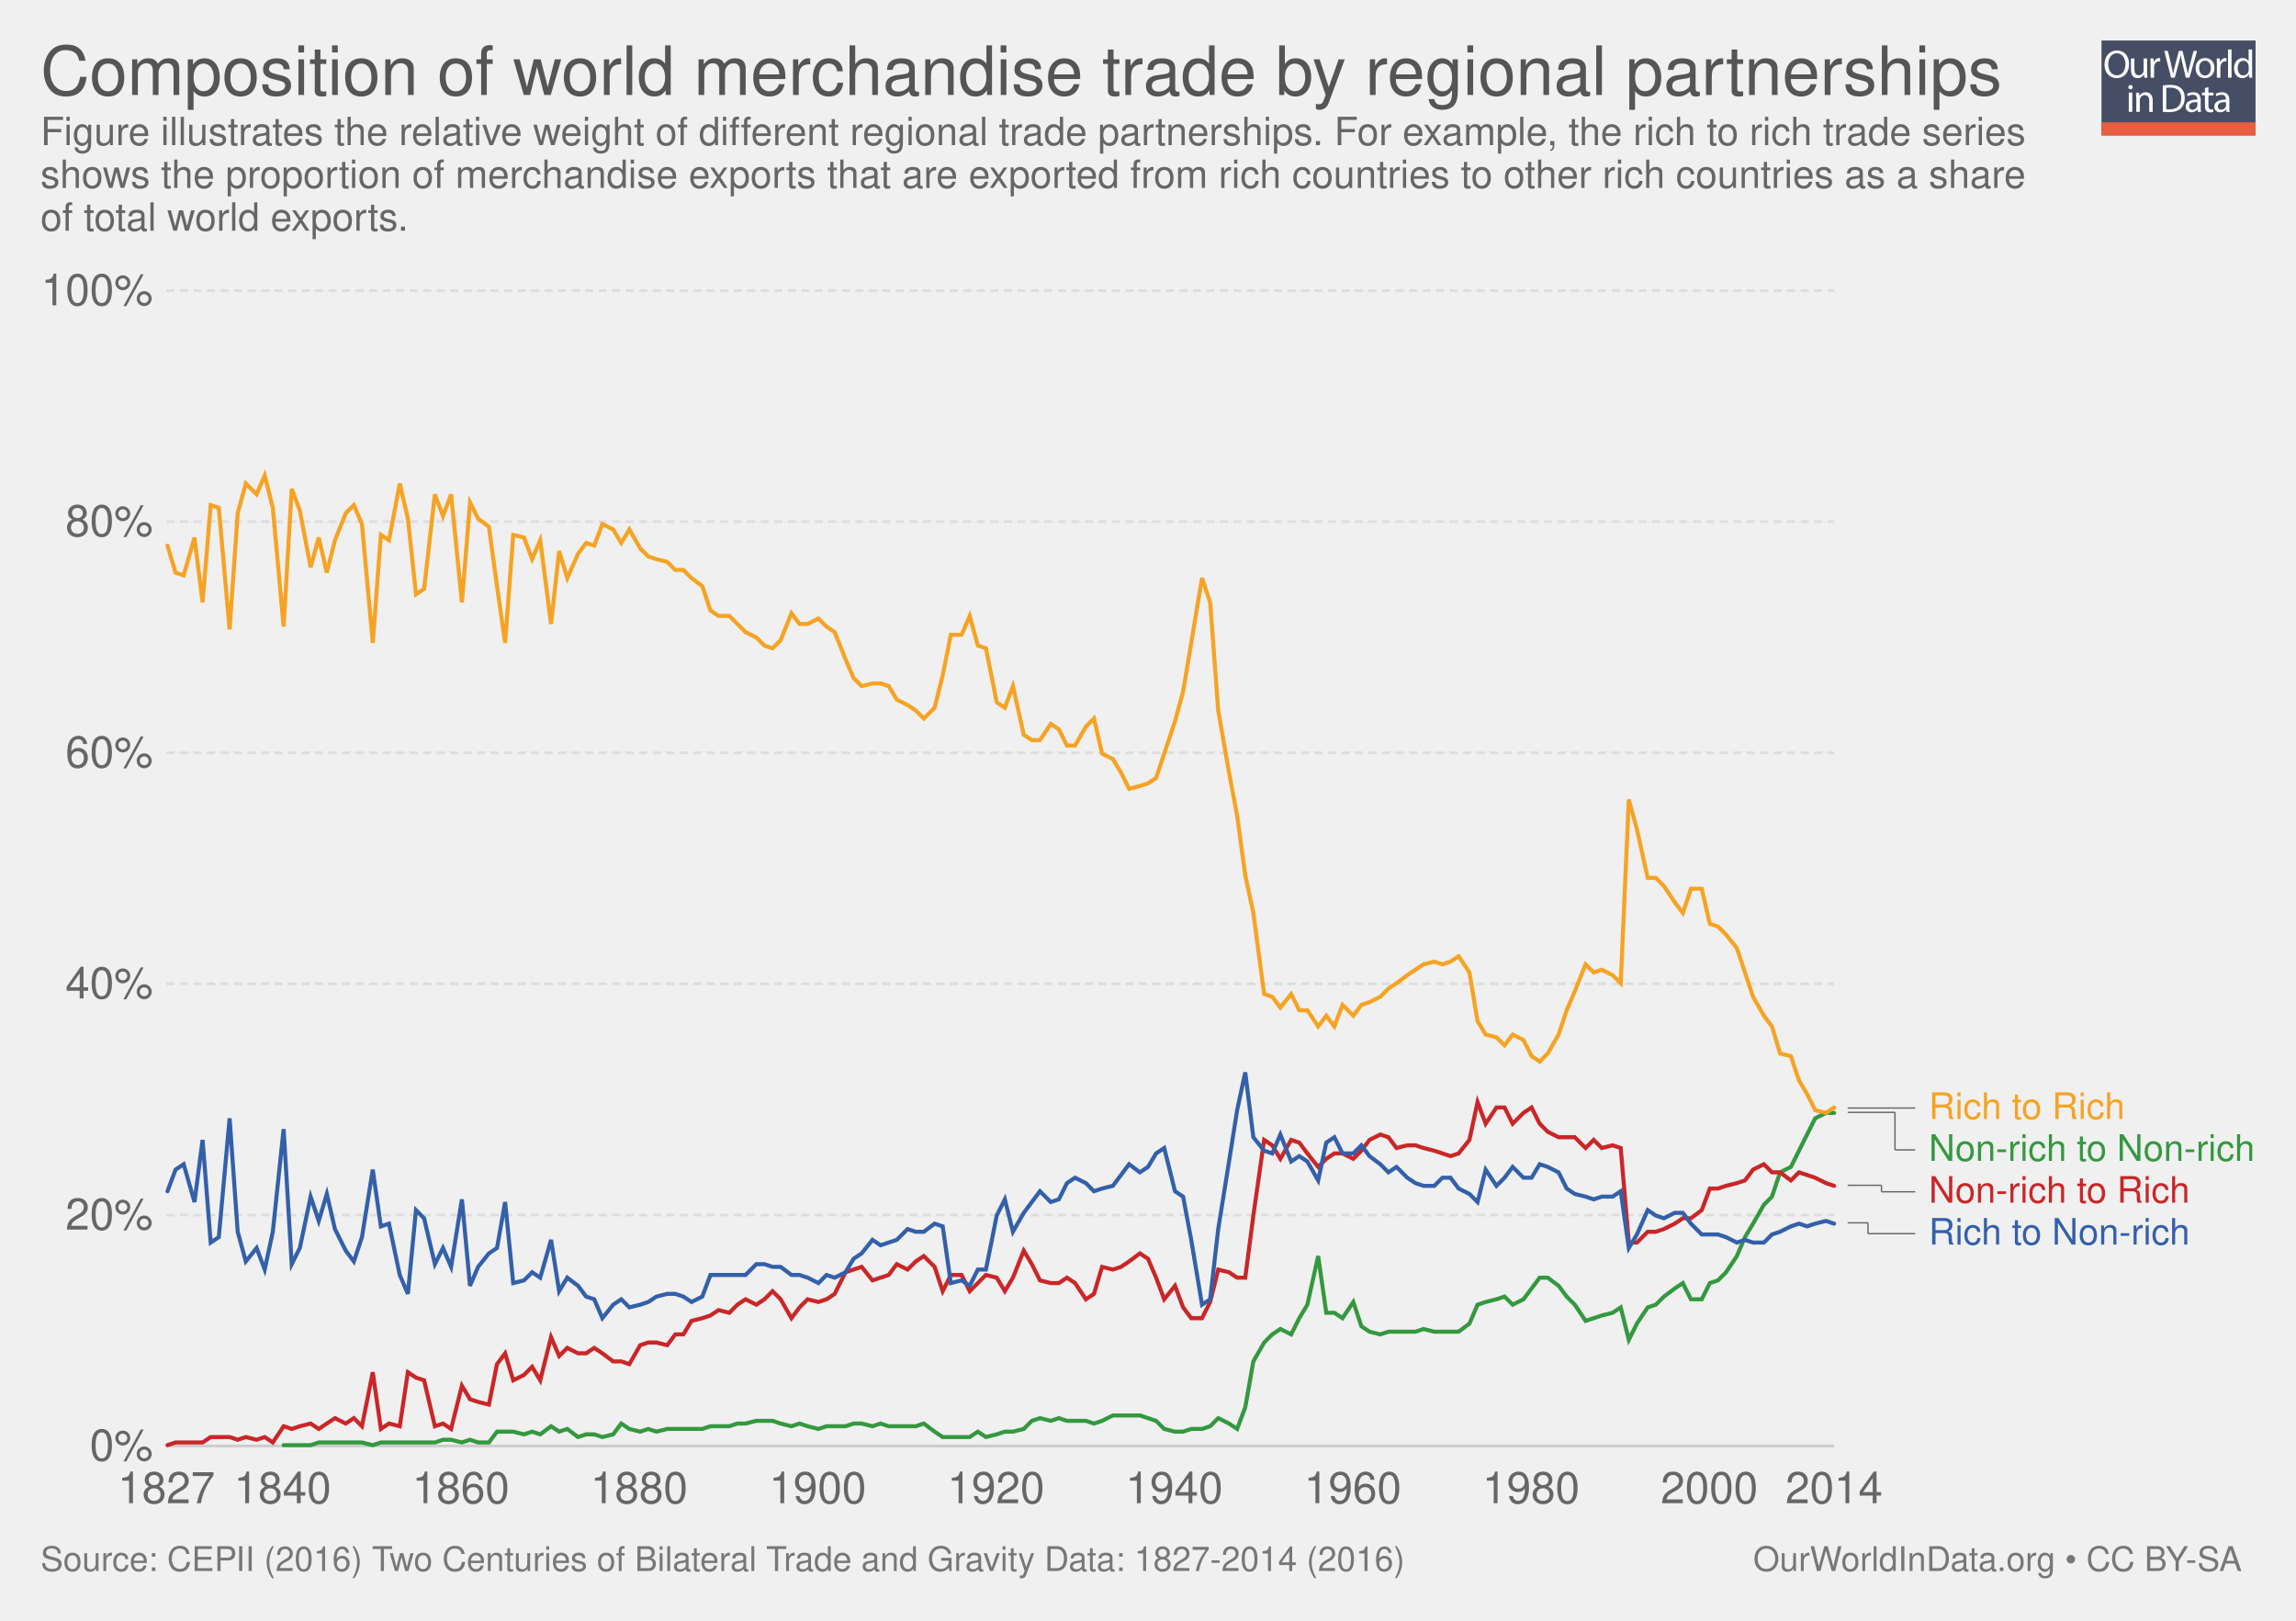
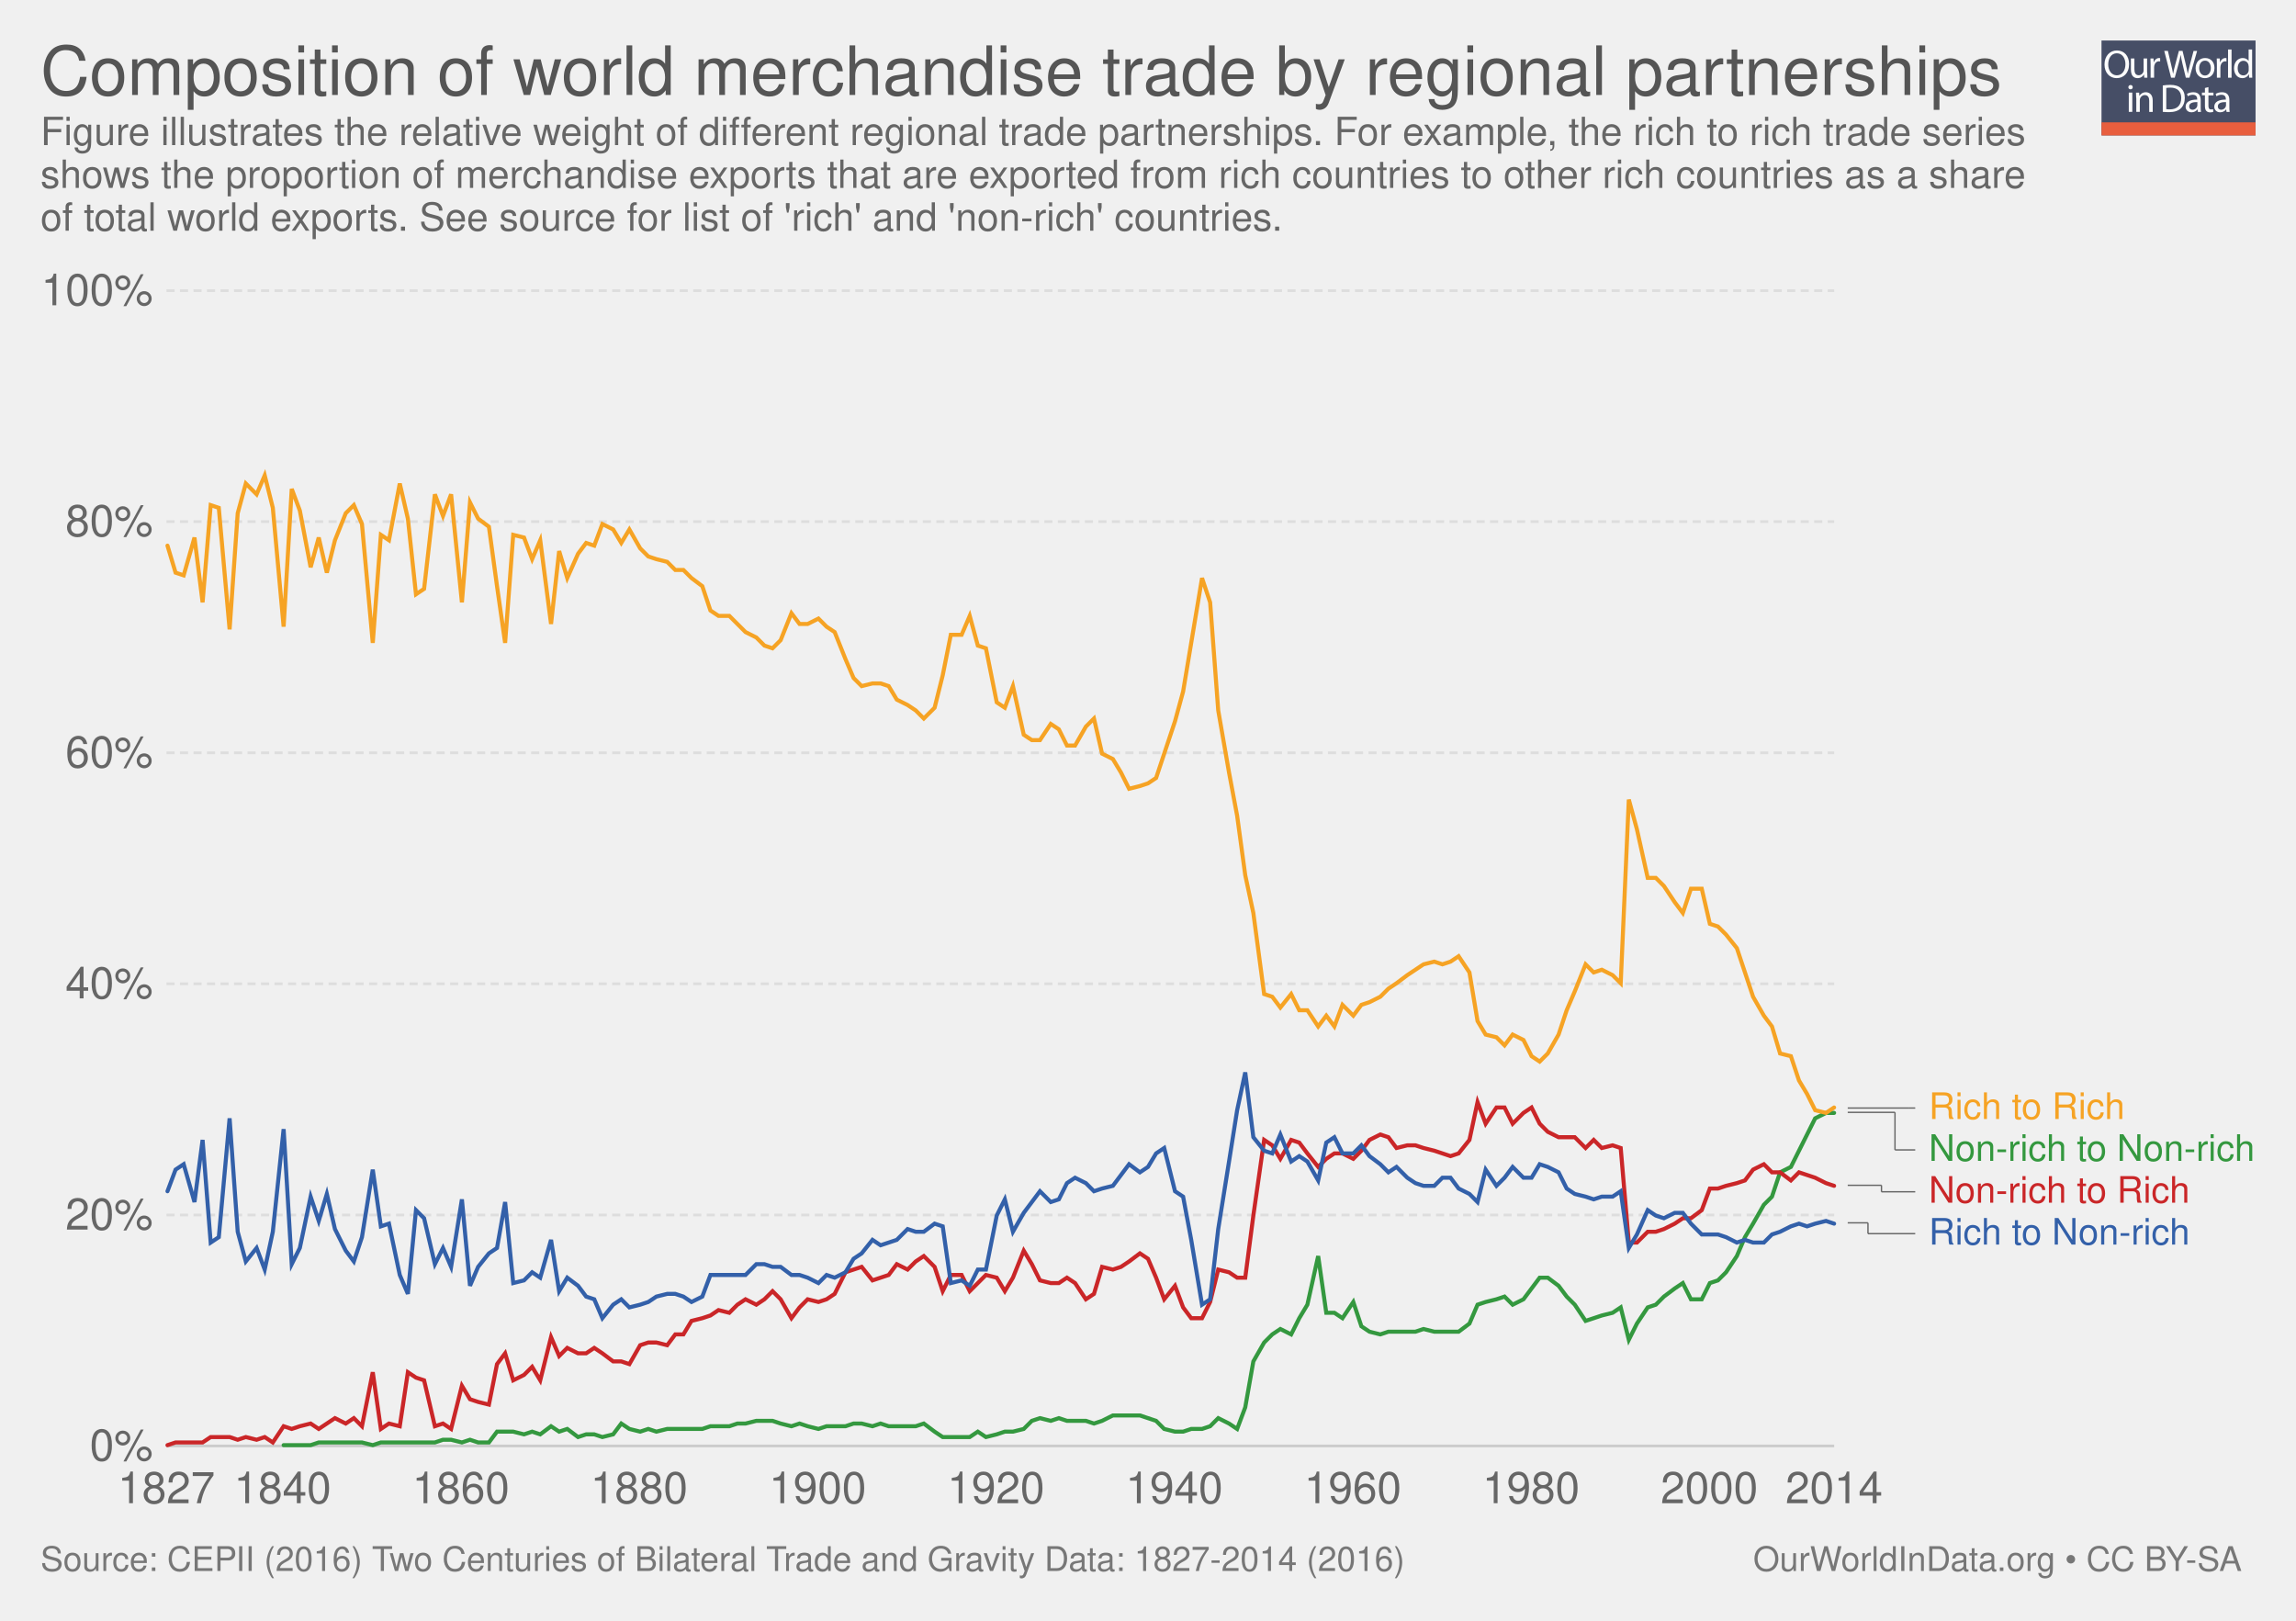
<svg xmlns="http://www.w3.org/2000/svg" xmlns:xlink="http://www.w3.org/1999/xlink" version="1.1" style="font-family: 'Helvetica Neue', Helvetica, Arial, sans-serif; font-size: 18px; background-color: white; text-rendering: optimizeLegibility; -webkit-font-smoothing: antialiased;" width="850" height="600">
  <g class="ChartTab">
    <g class="HeaderView">
      <g opacity="0.8" transform="translate(778, 15) scale(0.27)">
        <a xlink:href="https://ourworldindata.org" target="_blank">
          <g>
            <rect x="0" y="0" fill="#1B2543" width="211.2" height="130.1" />
            <rect x="0" y="112.2" fill="#E63912" width="211.2" height="17.9" />
            <g>
              <rect x="1.2" y="12.3" fill="none" width="210.2" height="99.2" />
              <path fill="#FFFFFF" d="M37.8,32.2c0,12.7-7.7,19.4-17.1,19.4c-9.7,0-16.6-7.5-16.6-18.7c0-11.7,7.3-19.3,17.1-19.3 C31.3,13.7,37.8,21.3,37.8,32.2z M9.2,32.8c0,7.9,4.3,14.9,11.8,14.9c7.5,0,11.8-6.9,11.8-15.3c0-7.3-3.8-14.9-11.8-14.9 C13.1,17.5,9.2,24.8,9.2,32.8z" />
              <path fill="#FFFFFF" d="M62.7,43.8c0,2.7,0.1,5.1,0.2,7.2h-4.3l-0.3-4.3h-0.1c-1.3,2.1-4,4.9-8.8,4.9c-4.2,0-9.1-2.3-9.1-11.6 V24.6h4.8v14.6c0,5,1.5,8.4,5.9,8.4c3.2,0,5.5-2.2,6.3-4.4c0.3-0.7,0.4-1.6,0.4-2.5V24.6h4.8V43.8z" />
              <path fill="#FFFFFF" d="M67.3,32.8c0-3.1-0.1-5.8-0.2-8.2h4.2l0.2,5.2h0.2c1.2-3.5,4.1-5.8,7.3-5.8c0.5,0,0.9,0.1,1.4,0.2v4.5 c-0.5-0.1-1-0.2-1.6-0.2c-3.4,0-5.8,2.6-6.5,6.2c-0.1,0.7-0.2,1.4-0.2,2.2V51h-4.8V32.8z" />
              <path fill="#FFFFFF" d="M95.4,51l-9.4-36.8h5l4.4,18.6c1.1,4.6,2.1,9.2,2.7,12.7h0.1c0.6-3.7,1.8-8,3-12.8l4.9-18.5h5l4.5,18.7 c1,4.4,2,8.7,2.6,12.6h0.1c0.8-4,1.8-8.1,3-12.7l4.9-18.5h4.9L120.6,51h-5L111,31.9c-1.1-4.7-1.9-8.3-2.4-12h-0.1 c-0.7,3.7-1.5,7.3-2.8,12L100.4,51H95.4z" />
              <path fill="#FFFFFF" d="M154.9,37.6c0,9.8-6.8,14-13.2,14c-7.2,0-12.7-5.2-12.7-13.6c0-8.8,5.8-14,13.1-14 C149.8,24,154.9,29.5,154.9,37.6z M133.9,37.9c0,5.8,3.3,10.1,8,10.1c4.6,0,8-4.3,8-10.3c0-4.5-2.2-10.1-7.9-10.1 C136.3,27.6,133.9,32.8,133.9,37.9z" />
              <path fill="#FFFFFF" d="M158.2,32.8c0-3.1-0.1-5.8-0.2-8.2h4.2l0.2,5.2h0.2c1.2-3.5,4.1-5.8,7.3-5.8c0.5,0,0.9,0.1,1.4,0.2v4.5 c-0.5-0.1-1-0.2-1.6-0.2c-3.4,0-5.8,2.6-6.5,6.2c-0.1,0.7-0.2,1.4-0.2,2.2V51h-4.8V32.8z" />
              <path fill="#FFFFFF" d="M173.5,12.3h4.8V51h-4.8V12.3z" />
              <path fill="#FFFFFF" d="M206.5,12.3v31.9c0,2.3,0.1,5,0.2,6.8h-4.3l-0.2-4.6H202c-1.5,2.9-4.7,5.2-9,5.2 c-6.4,0-11.3-5.4-11.3-13.4c-0.1-8.8,5.4-14.2,11.9-14.2c4,0,6.8,1.9,8,4h0.1V12.3H206.5z M201.7,35.4c0-0.6-0.1-1.4-0.2-2 c-0.7-3.1-3.3-5.6-6.9-5.6c-5,0-7.9,4.4-7.9,10.2c0,5.3,2.6,9.8,7.8,9.8c3.2,0,6.2-2.1,7.1-5.7c0.2-0.7,0.2-1.3,0.2-2.1V35.4z" />
              <path fill="#FFFFFF" d="M42.8,64c0.1,1.6-1.1,2.9-3.1,2.9c-1.7,0-2.9-1.3-2.9-2.9c0-1.7,1.3-3,3-3C41.7,61,42.8,62.3,42.8,64z M37.4,97.8V71.4h4.8v26.4H37.4z" />
              <path fill="#FFFFFF" d="M47.5,78.6c0-2.7-0.1-5-0.2-7.1h4.3l0.3,4.4h0.1c1.3-2.5,4.4-5,8.8-5c3.7,0,9.4,2.2,9.4,11.2v15.8h-4.8 V82.6c0-4.3-1.6-7.8-6.1-7.8c-3.2,0-5.6,2.2-6.5,4.9c-0.2,0.6-0.3,1.4-0.3,2.2v15.9h-4.8V78.6z" />
              <path fill="#FFFFFF" d="M84,61.6c2.9-0.4,6.3-0.8,10.1-0.8c6.8,0,11.7,1.6,14.9,4.6c3.3,3,5.2,7.3,5.2,13.2c0,6-1.9,10.9-5.3,14.3 c-3.4,3.4-9.1,5.3-16.3,5.3c-3.4,0-6.2-0.2-8.6-0.4V61.6z M88.8,94.1c1.2,0.2,3,0.3,4.8,0.3c10.2,0,15.7-5.7,15.7-15.6 c0.1-8.7-4.9-14.2-14.9-14.2c-2.5,0-4.3,0.2-5.6,0.5V94.1z" />
              <path fill="#FFFFFF" d="M132.1,97.8l-0.4-3.3h-0.2c-1.5,2.1-4.3,3.9-8.1,3.9c-5.4,0-8.1-3.8-8.1-7.6c0-6.4,5.7-9.9,15.9-9.8v-0.5 c0-2.2-0.6-6.1-6-6.1c-2.5,0-5,0.8-6.9,2l-1.1-3.2c2.2-1.4,5.4-2.3,8.7-2.3c8.1,0,10.1,5.5,10.1,10.8v9.9c0,2.3,0.1,4.5,0.4,6.3 H132.1z M131.4,84.4c-5.3-0.1-11.2,0.8-11.2,5.9c0,3.1,2.1,4.6,4.5,4.6c3.4,0,5.6-2.2,6.4-4.4c0.2-0.5,0.3-1,0.3-1.5V84.4z" />
              <path fill="#FFFFFF" d="M146.6,63.9v7.6h6.9v3.7h-6.9v14.2c0,3.3,0.9,5.1,3.6,5.1c1.3,0,2.2-0.2,2.8-0.3l0.2,3.6 c-0.9,0.4-2.4,0.7-4.3,0.7c-2.2,0-4-0.7-5.2-2c-1.4-1.4-1.9-3.8-1.9-6.9V75.1h-4.1v-3.7h4.1v-6.3L146.6,63.9z" />
              <path fill="#FFFFFF" d="M171.4,97.8l-0.4-3.3h-0.2c-1.5,2.1-4.3,3.9-8.1,3.9c-5.4,0-8.1-3.8-8.1-7.6c0-6.4,5.7-9.9,15.9-9.8v-0.5 c0-2.2-0.6-6.1-6-6.1c-2.5,0-5,0.8-6.9,2l-1.1-3.2c2.2-1.4,5.4-2.3,8.7-2.3c8.1,0,10.1,5.5,10.1,10.8v9.9c0,2.3,0.1,4.5,0.4,6.3 H171.4z M170.7,84.4c-5.3-0.1-11.2,0.8-11.2,5.9c0,3.1,2.1,4.6,4.5,4.6c3.4,0,5.6-2.2,6.4-4.4c0.2-0.5,0.3-1,0.3-1.5V84.4z" />
            </g>
          </g>
        </a>
      </g>
      <a href="https://ourworldindata.org/grapher/share-of-world-merchandise-trade-by-type-of-trade-percent" target="_blank">
        <text font-size="25.20" x="15.0" y="35.2" fill="#555">
          <tspan x="15" y="35.16">Composition of world merchandise trade by regional partnerships</tspan>
        </text>
      </a>
      <text font-size="14.40" x="15.0" y="53.7" fill="#666">
        <tspan x="15" y="53.72">Figure illustrates the relative weight of different regional trade partnerships. For example, the rich to rich trade series</tspan>
        <tspan x="15" y="69.56">shows the proportion of merchandise exports that are exported from rich countries to other rich countries as a share</tspan>
-         <tspan x="15" y="85.4">of total world exports. </tspan>
+         <tspan x="15" y="85.4">of total world exports. See source for list of 'rich' and 'non-rich' countries.</tspan>
      </text>
    </g>
    <g class="LineChart">
      <defs>
        <clipPath id="boundsClip-1">
          <rect x="51.634" y="0" width="830" height="897.8" />
        </clipPath>
      </defs>
      <g class="AxisBoxView">
        <g class="HorizontalAxis">
          <text x="61.6" y="556.5" fill="#666" text-anchor="middle" font-size="16.2">1827</text>
          <text x="104.6" y="556.5" fill="#666" text-anchor="middle" font-size="16.2">1840</text>
          <text x="170.6" y="556.5" fill="#666" text-anchor="middle" font-size="16.2">1860</text>
          <text x="236.6" y="556.5" fill="#666" text-anchor="middle" font-size="16.2">1880</text>
          <text x="302.7" y="556.5" fill="#666" text-anchor="middle" font-size="16.2">1900</text>
          <text x="368.7" y="556.5" fill="#666" text-anchor="middle" font-size="16.2">1920</text>
          <text x="434.7" y="556.5" fill="#666" text-anchor="middle" font-size="16.2">1940</text>
          <text x="500.8" y="556.5" fill="#666" text-anchor="middle" font-size="16.2">1960</text>
          <text x="566.8" y="556.5" fill="#666" text-anchor="middle" font-size="16.2">1980</text>
          <text x="632.8" y="556.5" fill="#666" text-anchor="middle" font-size="16.2">2000</text>
          <text x="679" y="556.5" fill="#666" text-anchor="middle" font-size="16.2">2014</text>
        </g>
        <g class="VerticalAxis">
          <text x="56.63" y="535.3" fill="#666" dominant-baseline="middle" text-anchor="end" font-size="16.2">0%</text>
          <text x="56.63" y="449.8" fill="#666" dominant-baseline="middle" text-anchor="end" font-size="16.2">20%</text>
          <text x="56.63" y="364.2" fill="#666" dominant-baseline="middle" text-anchor="end" font-size="16.2">40%</text>
          <text x="56.63" y="278.7" fill="#666" dominant-baseline="middle" text-anchor="end" font-size="16.2">60%</text>
          <text x="56.63" y="193.1" fill="#666" dominant-baseline="middle" text-anchor="end" font-size="16.2">80%</text>
          <text x="56.63" y="107.6" fill="#666" dominant-baseline="middle" text-anchor="end" font-size="16.2">100%</text>
        </g>
        <g class="AxisGridLines">
          <line x1="61.63" y1="535.3" x2="679.04" y2="535.3" stroke="#ccc" />
          <line x1="61.63" y1="449.8" x2="679.04" y2="449.8" stroke="#ddd" stroke-dasharray="3,2" />
          <line x1="61.63" y1="364.2" x2="679.04" y2="364.2" stroke="#ddd" stroke-dasharray="3,2" />
          <line x1="61.63" y1="278.7" x2="679.04" y2="278.7" stroke="#ddd" stroke-dasharray="3,2" />
          <line x1="61.63" y1="193.1" x2="679.04" y2="193.1" stroke="#ddd" stroke-dasharray="3,2" />
          <line x1="61.63" y1="107.6" x2="679.04" y2="107.6" stroke="#ddd" stroke-dasharray="3,2" />
        </g>
      </g>
      <g clip-path="url(#boundsClip-1)">
        <g class="HeightedLegend clickable">
          <g class="legendMark">
            <g class="indicator">
              <line x1="684.04" y1="410.2" x2="706.54" y2="410.2" stroke="#666" stroke-width="0.5" />
              <line x1="706.54" y1="410.2" x2="706.54" y2="410.2" stroke="#666" stroke-width="0.5" />
              <line x1="706.54" y1="410.2" x2="709.04" y2="410.2" stroke="#666" stroke-width="0.5" />
            </g>
            <rect x="679.04" y="403.45" width="107.9" height="13.5" fill="#fff" opacity="0" />
            <text font-size="13.50" x="714.0" y="414.3" fill="#f6a324">
              <tspan x="714.04" y="414.25">Rich to Rich</tspan>
            </text>
          </g>
          <g class="legendMark">
            <g class="indicator">
              <line x1="684.04" y1="411.8" x2="701.54" y2="411.8" stroke="#666" stroke-width="0.5" />
              <line x1="701.54" y1="411.8" x2="701.54" y2="425.7" stroke="#666" stroke-width="0.5" />
              <line x1="701.54" y1="425.7" x2="709.04" y2="425.7" stroke="#666" stroke-width="0.5" />
            </g>
            <rect x="679.04" y="418.95" width="155.96" height="13.5" fill="#fff" opacity="0" />
            <text font-size="13.50" x="714.0" y="429.8" fill="#34983f">
              <tspan x="714.04" y="429.75">Non-rich to Non-rich</tspan>
            </text>
          </g>
          <g class="legendMark">
            <g class="indicator">
              <line x1="684.04" y1="438.8" x2="696.54" y2="438.8" stroke="#666" stroke-width="0.5" />
              <line x1="696.54" y1="438.8" x2="696.54" y2="441.2" stroke="#666" stroke-width="0.5" />
              <line x1="696.54" y1="441.2" x2="709.04" y2="441.2" stroke="#666" stroke-width="0.5" />
            </g>
            <rect x="679.04" y="434.45" width="131.93" height="13.5" fill="#fff" opacity="0" />
            <text font-size="13.50" x="714.0" y="445.3" fill="#ca2628">
              <tspan x="714.04" y="445.25">Non-rich to Rich</tspan>
            </text>
          </g>
          <g class="legendMark">
            <g class="indicator">
              <line x1="684.04" y1="452.7" x2="691.54" y2="452.7" stroke="#666" stroke-width="0.5" />
              <line x1="691.54" y1="452.7" x2="691.54" y2="456.7" stroke="#666" stroke-width="0.5" />
              <line x1="691.54" y1="456.7" x2="709.04" y2="456.7" stroke="#666" stroke-width="0.5" />
            </g>
            <rect x="679.04" y="449.95" width="131.93" height="13.5" fill="#fff" opacity="0" />
            <text font-size="13.50" x="714.0" y="460.8" fill="#3360a9">
              <tspan x="714.04" y="460.75">Rich to Non-rich</tspan>
            </text>
          </g>
        </g>
        <g class="Lines">
          <rect x="62" y="108" width="617" height="428" fill="rgba(255,255,255,0)" opacity="0" />
          <g class="key-World_0">
            <path stroke="#34983f" stroke-linecap="round" d="M105 535L115 535L118 534L121 534L124 534L128 534L131 534L134 534L138 535L141 534L144 534L148 534L151 534L157 534L161 534L164 533L167 533L171 534L174 533L177 534L181 534L184 530L187 530L190 530L194 531L197 530L200 531L204 528L207 530L210 529L214 532L217 531L220 531L223 532L227 531L230 527L233 529L237 530L240 529L243 530L247 529L250 529L253 529L256 529L260 529L263 528L266 528L270 528L273 527L276 527L280 526L283 526L286 526L289 527L293 528L296 527L299 528L303 529L306 528L309 528L313 528L316 527L319 527L323 528L326 527L329 528L332 528L336 528L339 528L342 527L346 530L349 532L352 532L356 532L359 532L362 530L365 532L369 531L372 530L375 530L379 529L382 526L385 525L389 526L392 525L395 526L398 526L402 526L405 527L408 526L412 524L415 524L418 524L422 524L425 525L428 526L431 529L435 530L438 530L441 529L445 529L448 528L451 525L455 527L458 529L461 521L464 504L468 497L471 494L474 492L478 494L481 488L484 483L488 465L491 486L494 486L497 488L501 482L504 491L507 493L511 494L514 493L517 493L521 493L524 493L527 492L531 493L534 493L537 493L540 493L544 490L547 483L550 482L554 481L557 480L560 483L564 481L567 477L570 473L573 473L577 476L580 480L583 483L587 489L590 488L593 487L597 486L600 484L603 496L606 490L610 484L613 483L616 480L620 477L623 475L626 481L630 481L633 475L636 474L639 471L643 465L646 458L649 453L653 446L656 443L659 434L663 432L666 426L669 420L672 414L676 412L679 412" fill="none" stroke-width="1.5" />
          </g>
          <g class="key-World_1">
            <path stroke="#ca2628" stroke-linecap="round" d="M62 535L65 534L68 534L72 534L75 534L78 532L81 532L85 532L88 533L91 532L95 533L98 532L101 534L105 528L108 529L111 528L115 527L118 529L121 527L124 525L128 527L131 525L134 528L138 508L141 529L144 527L148 528L151 508L154 510L157 511L161 528L164 527L167 529L171 513L174 518L177 519L181 520L184 505L187 501L190 511L194 509L197 506L200 511L204 495L207 502L210 499L214 501L217 501L220 499L223 501L227 504L230 504L233 505L237 498L240 497L243 497L247 498L250 494L253 494L256 489L260 488L263 487L266 485L270 486L273 483L276 481L280 483L283 481L286 478L289 481L293 488L296 484L299 481L303 482L306 481L309 479L313 471L316 470L319 469L323 474L326 473L329 472L332 468L336 470L339 467L342 465L346 469L349 478L352 472L356 472L359 478L362 475L365 472L369 473L372 478L375 473L379 463L382 468L385 474L389 475L392 475L395 473L398 475L402 481L405 479L408 469L412 470L415 469L418 467L422 464L425 466L428 473L431 481L435 476L438 484L441 488L445 488L448 482L451 470L455 471L458 473L461 473L464 450L468 422L471 424L474 429L478 422L481 423L484 427L488 432L491 429L494 427L497 427L501 429L504 426L507 422L511 420L514 421L517 425L521 424L524 424L527 425L531 426L534 427L537 428L540 427L544 422L547 408L550 416L554 410L557 410L560 416L564 412L567 410L570 416L573 419L577 421L580 421L583 421L587 425L590 422L593 425L597 424L600 425L603 460L606 460L610 456L613 456L616 455L620 453L623 451L626 451L630 448L633 440L636 440L639 439L643 438L646 437L649 433L653 431L656 434L659 434L663 437L666 434L669 435L672 436L676 438L679 439" fill="none" stroke-width="1.5" />
          </g>
          <g class="key-World_2">
            <path stroke="#3360a9" stroke-linecap="round" d="M62 441L65 433L68 431L72 445L75 422L78 460L81 458L85 414L88 456L91 467L95 462L98 470L101 456L105 418L108 468L111 462L115 443L118 452L121 442L124 455L128 463L131 467L134 458L138 433L141 454L144 453L148 472L151 479L154 448L157 451L161 468L164 462L167 469L171 444L174 476L177 469L181 464L184 462L187 445L190 475L194 474L197 471L200 473L204 459L207 478L210 473L214 476L217 480L220 481L223 488L227 483L230 481L233 484L237 483L240 482L243 480L247 479L250 479L253 480L256 482L260 480L263 472L266 472L270 472L273 472L276 472L280 468L283 468L286 469L289 469L293 472L296 472L299 473L303 475L306 472L309 473L313 471L316 466L319 464L323 459L326 461L329 460L332 459L336 455L339 456L342 456L346 453L349 454L352 475L356 474L359 476L362 470L365 470L369 450L372 444L375 456L379 449L382 445L385 441L389 445L392 444L395 438L398 436L402 438L405 441L408 440L412 439L415 435L418 431L422 434L425 432L428 427L431 425L435 441L438 443L441 459L445 483L448 481L451 455L455 430L458 411L461 397L464 421L468 426L471 427L474 420L478 430L481 428L484 430L488 437L491 423L494 421L497 427L501 427L504 424L507 428L511 431L514 434L517 432L521 436L524 438L527 439L531 439L534 436L537 436L540 440L544 442L547 445L550 433L554 439L557 436L560 432L564 436L567 436L570 431L573 432L577 434L580 440L583 442L587 443L590 444L593 443L597 443L600 441L603 462L606 457L610 448L613 450L616 451L620 449L623 449L626 453L630 457L633 457L636 457L639 458L643 460L646 459L649 460L653 460L656 457L659 456L663 454L666 453L669 454L672 453L676 452L679 453" fill="none" stroke-width="1.5" />
          </g>
          <g class="key-World_3">
            <path stroke="#f6a324" stroke-linecap="round" d="M62 202L65 212L68 213L72 199L75 223L78 187L81 188L85 233L88 190L91 179L95 183L98 176L101 188L105 232L108 181L111 189L115 210L118 199L121 212L124 200L128 190L131 187L134 194L138 238L141 198L144 200L148 179L151 192L154 220L157 218L161 183L164 191L167 183L171 223L174 186L177 192L181 195L184 217L187 238L190 198L194 199L197 207L200 200L204 231L207 204L210 214L214 205L217 201L220 202L223 194L227 196L230 201L233 196L237 203L240 206L243 207L247 208L250 211L253 211L256 214L260 217L263 226L266 228L270 228L273 231L276 234L280 236L283 239L286 240L289 237L293 227L296 231L299 231L303 229L306 232L309 234L313 244L316 251L319 254L323 253L326 253L329 254L332 259L336 261L339 263L342 266L346 262L349 250L352 235L356 235L359 228L362 239L365 240L369 260L372 262L375 254L379 272L382 274L385 274L389 268L392 270L395 276L398 276L402 269L405 266L408 279L412 281L415 286L418 292L422 291L425 290L428 288L431 279L435 267L438 256L441 238L445 214L448 223L451 263L455 286L458 302L461 324L464 338L468 368L471 369L474 373L478 368L481 374L484 374L488 380L491 376L494 380L497 372L501 376L504 372L507 371L511 369L514 366L517 364L521 361L524 359L527 357L531 356L534 357L537 356L540 354L544 360L547 378L550 383L554 384L557 387L560 383L564 385L567 391L570 393L573 390L577 383L580 374L583 367L587 357L590 360L593 359L597 361L600 364L603 296L606 307L610 325L613 325L616 328L620 334L623 338L626 329L630 329L633 342L636 343L639 346L643 351L646 360L649 369L653 376L656 380L659 390L663 391L666 400L669 405L672 411L676 412L679 410" fill="none" stroke-width="1.5" />
          </g>
        </g>
      </g>
    </g>
    <g style="fill: #777;" class="SourcesFooter">
      <g style="fill: #777;" class="clickable">
        <text font-size="12.60" x="15.0" y="581.6">
          <tspan x="15" y="581.58">Source: CEPII (2016) Two Centuries of Bilateral Trade and Gravity Data: 1827-2014 (2016)</tspan>
        </text>
      </g>
      <text font-size="12.60" x="649.0" y="581.6">
        <tspan x="649.024" y="581.58">
          <a target="_blank" style="fill: #777;" href="https://ourworldindata.org">OurWorldInData.org</a> • <a style="fill: #777;" href="http://creativecommons.org/licenses/by-sa/4.0/deed.en_US" target="_blank">CC BY-SA</a>
        </tspan>
      </text>
    </g>
  </g>
</svg>
